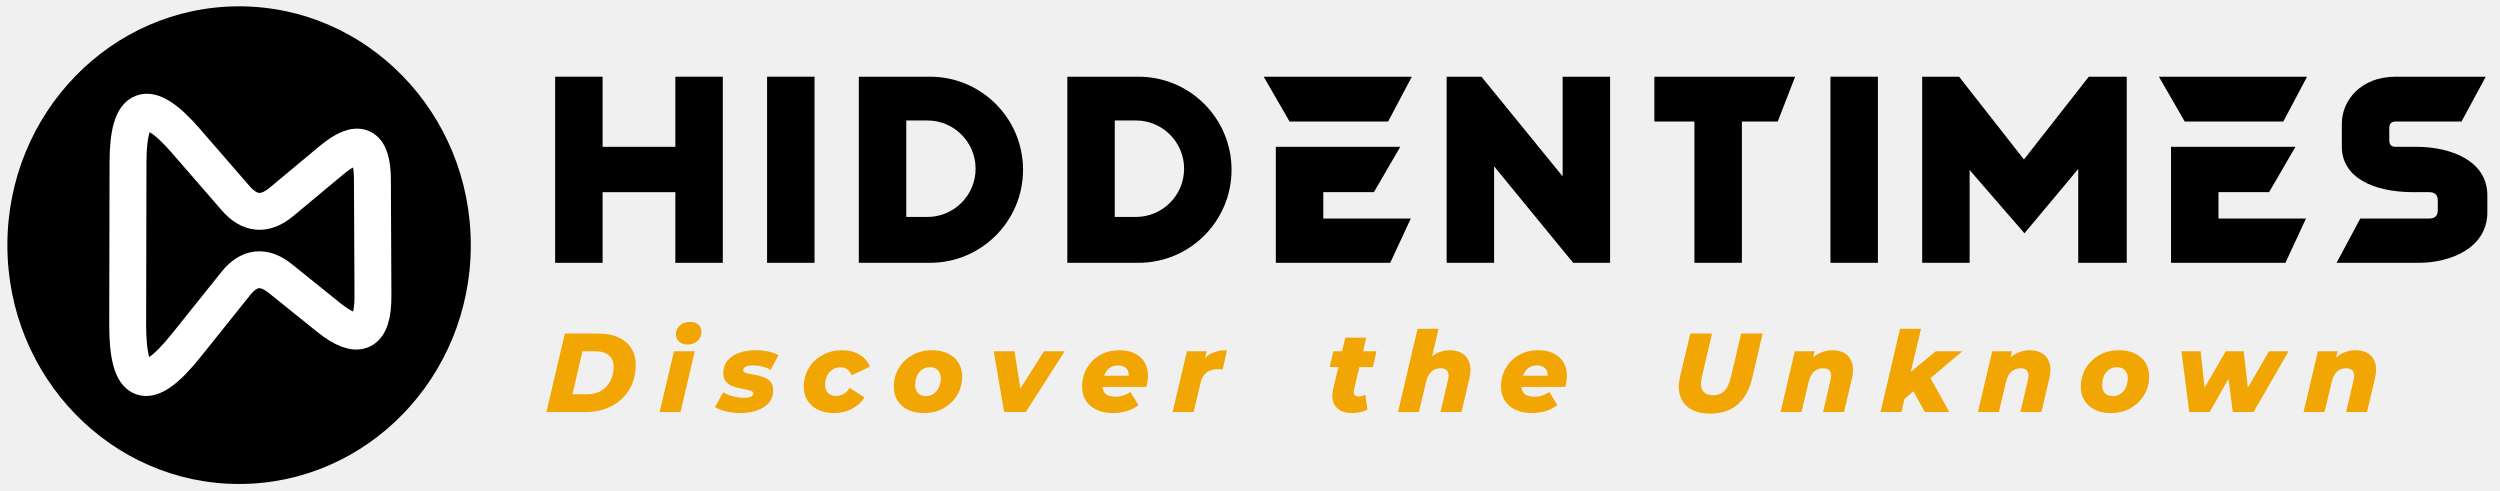
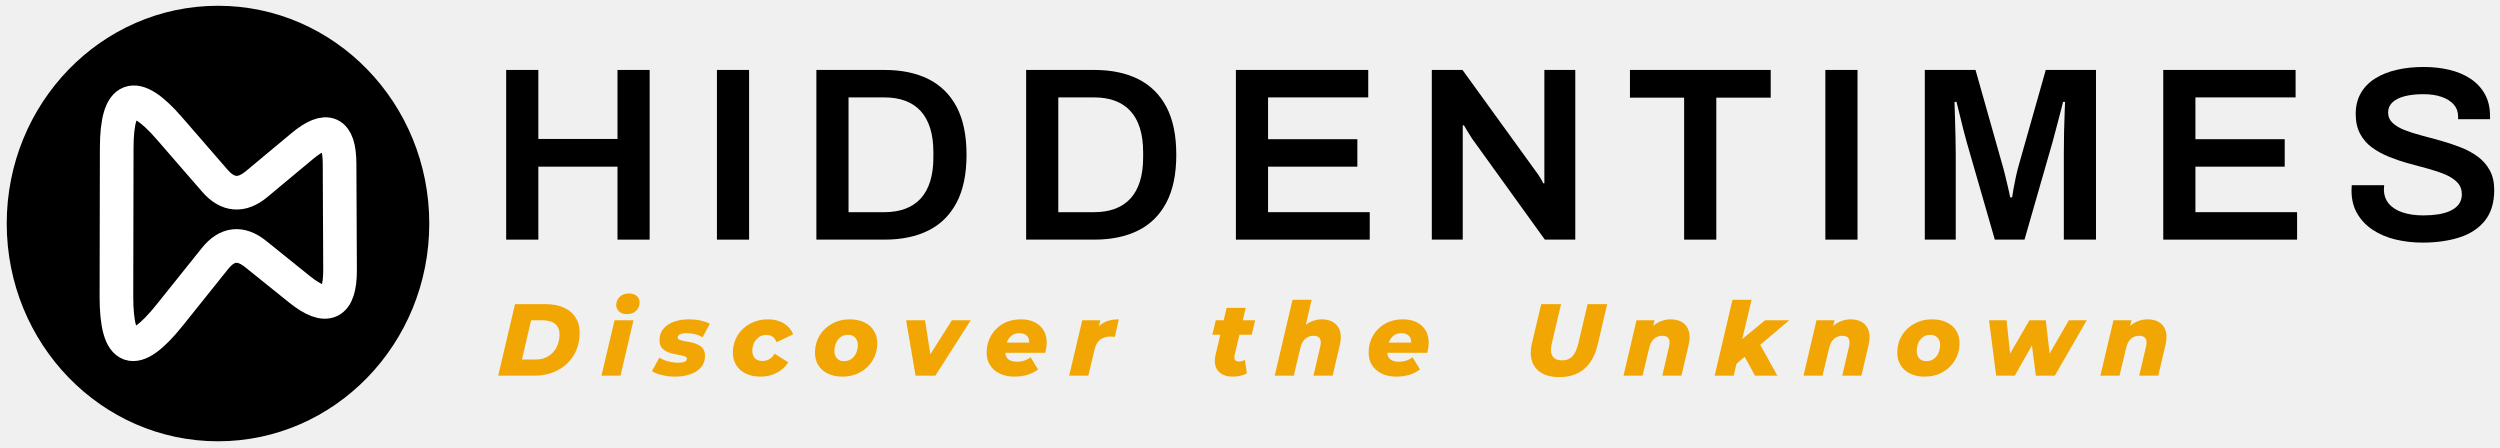
- <svg xmlns="http://www.w3.org/2000/svg" viewBox="0 22.75 2371 465" role="img" aria-label="HiddenTimes" class="ht-logo" part="svg">
+ <svg xmlns="http://www.w3.org/2000/svg" viewBox="0 22.75 2600.36 465" role="img" aria-label="HiddenTimes" class="ht-logo" part="svg">
  <g class="ht-mark" part="mark">
    <ellipse class="ht-circle" part="circle" cx="226.75" cy="255.25" rx="219.75" ry="226.5" fill="#000000" />
    <path class="ht-symbol" part="symbol" d="M121.4 176.75Q121.5 93.25 176.2 156.25L223.5 210.75Q243.5 233.75 266.9 214.25L314.2 174.85Q353 142.55 353.2 193.05L353.7 303.25Q354 357.75 311.5 323.65L265.9 286.95Q242.5 268.15 223.7 291.55L176.6 350.35Q121 419.85 121.1 330.85Z" fill="none" stroke-width="35" stroke-linejoin="round" stroke-linecap="round" pathLength="1" stroke="#FFFFFF" />
  </g>
  <g class="ht-wordmark" part="wordmark" fill="#000000">
-     <path class="ht-letter" part="letter" style="--i:0" fill-rule="evenodd" d="M526.5 95.5H571.5V162H640.5V95.5H685.5V272H640.5V205H571.5V272H526.5Z" />
-     <path class="ht-letter" part="letter" style="--i:1" fill-rule="evenodd" d="M727.5 95.5H772.5V272H727.5Z" />
-     <path class="ht-letter" part="letter" style="--i:2" fill-rule="evenodd" d="M814.5 95.5H882A88.25 88.25 0 0 1 882 272H814.5ZM859.5 137H879.5A45.75 45.75 0 0 1 879.5 228.5H859.5Z" />
-     <path class="ht-letter" part="letter" style="--i:3" fill-rule="evenodd" d="M1012.25 95.5H1079.75A88.25 88.25 0 0 1 1079.75 272H1012.25ZM1057.25 137H1077.25A45.75 45.75 0 0 1 1077.25 228.5H1057.25Z" />
-     <path class="ht-letter" part="letter" style="--i:4" fill-rule="evenodd" d="M1198.5 95.5H1339L1316.5 138H1223ZM1210 162H1328L1303 205H1255V230H1338L1318.5 272H1210Z" />
-     <path class="ht-letter" part="letter" style="--i:5" fill-rule="evenodd" d="M1372 95.5H1405L1482 190V95.5H1527V272H1492L1417 180.5V272H1372Z" />
-     <path class="ht-letter" part="letter" style="--i:6" fill-rule="evenodd" d="M1569 95.5H1702.5L1686 138H1652V272H1607V138H1569Z" />
-     <path class="ht-letter" part="letter" style="--i:7" fill-rule="evenodd" d="M1736 95.5H1781V272H1736Z" />
-     <path class="ht-letter" part="letter" style="--i:8" fill-rule="evenodd" d="M1823 95.5H1858L1919.5 174L1981 95.5H2017V272H1971V183L1920 244L1868 184V272H1823Z" />
-     <path class="ht-letter" part="letter" style="--i:9" fill-rule="evenodd" d="M2047.5 95.5H2188L2165.5 138H2072ZM2059 162H2177L2152 205H2104V230H2187L2167.5 272H2059Z" />
-     <path class="ht-letter" part="letter" style="--i:10" fill-rule="evenodd" d="M2272 95.5H2357.5L2334.5 138H2272Q2266 138 2266 144V156Q2266 162 2272 162H2292C2324 162 2359 175 2359 208V224C2359 258 2324 272 2294 272H2216L2238.5 230H2304Q2312 230 2312 222V213Q2312 205 2304 205H2289C2249 205 2221 190 2221 162V140C2221 118 2239 95.5 2272 95.5Z" />
+     <path class="ht-letter" part="letter" style="--i:0" fill-rule="evenodd" d="M559.95 272L526.5 272L526.5 95.5L559.95 95.5L559.95 167.28L642.28 167.28L642.28 95.5L675.73 95.5L675.73 272L642.28 272L642.28 196.1L559.95 196.1L559.95 272Z" />
+     <path class="ht-letter" part="letter" style="--i:1" fill-rule="evenodd" d="M779.16 272L745.71 272L745.71 95.5L779.16 95.5L779.16 272Z" />
+     <path class="ht-letter" part="letter" style="--i:2" fill-rule="evenodd" d="M919.91 272L849.15 272L849.15 95.5L919.91 95.5Q946.67 95.5 965.71 105.02Q984.75 114.54 995.04 133.96Q1005.33 153.39 1005.33 183.75L1005.33 183.75Q1005.33 213.85 995.04 233.41Q984.75 252.96 965.71 262.48Q946.67 272 919.91 272L919.91 272ZM882.6 124.06L882.6 243.44L919.91 243.44Q932.26 243.44 941.78 239.84Q951.3 236.24 957.73 229.16Q964.16 222.09 967.51 211.41Q970.85 200.73 970.85 186.58L970.85 186.58L970.85 181.18Q970.85 166.77 967.51 156.09Q964.16 145.41 957.73 138.34Q951.3 131.26 941.78 127.66Q932.26 124.06 919.91 124.06L919.91 124.06L882.6 124.06Z" />
+     <path class="ht-letter" part="letter" style="--i:3" fill-rule="evenodd" d="M1138.09 272L1067.33 272L1067.33 95.5L1138.09 95.5Q1164.85 95.5 1183.89 105.02Q1202.93 114.54 1213.22 133.96Q1223.51 153.39 1223.51 183.75L1223.51 183.75Q1223.51 213.85 1213.22 233.41Q1202.93 252.96 1183.89 262.48Q1164.85 272 1138.09 272L1138.09 272ZM1100.78 124.06L1100.78 243.44L1138.09 243.44Q1150.44 243.44 1159.96 239.84Q1169.48 236.24 1175.91 229.16Q1182.34 222.09 1185.69 211.41Q1189.03 200.73 1189.03 186.58L1189.03 186.58L1189.03 181.18Q1189.03 166.77 1185.69 156.09Q1182.34 145.41 1175.91 138.34Q1169.48 131.26 1159.96 127.66Q1150.44 124.06 1138.09 124.06L1138.09 124.06L1100.78 124.06Z" />
+     <path class="ht-letter" part="letter" style="--i:4" fill-rule="evenodd" d="M1424.72 272L1285.52 272L1285.52 95.5L1423.17 95.5L1423.17 124.06L1318.97 124.06L1318.97 167.54L1411.85 167.54L1411.85 196.1L1318.97 196.1L1318.97 243.44L1424.72 243.44L1424.72 272Z" />
+     <path class="ht-letter" part="letter" style="--i:5" fill-rule="evenodd" d="M1521.46 272L1489.29 272L1489.29 95.5L1521.2 95.5L1596.58 199.7Q1597.87 201.25 1599.67 203.95Q1601.47 206.65 1603.02 209.22Q1604.56 211.79 1605.07 213.34L1605.07 213.34L1606.36 213.34Q1606.36 209.74 1606.36 206.39Q1606.36 203.05 1606.36 199.7L1606.36 199.7L1606.36 95.5L1638.52 95.5L1638.52 272L1606.87 272L1531.23 167.03Q1529.17 163.94 1526.47 159.44Q1523.77 154.93 1522.74 153.13L1522.74 153.13L1521.46 153.13Q1521.46 156.48 1521.46 159.95Q1521.46 163.42 1521.46 167.03L1521.46 167.03L1521.46 272Z" />
+     <path class="ht-letter" part="letter" style="--i:6" fill-rule="evenodd" d="M1785.19 272L1751.74 272L1751.74 124.32L1695.39 124.32L1695.39 95.5L1841.79 95.5L1841.79 124.32L1785.19 124.32L1785.19 272Z" />
+     <path class="ht-letter" part="letter" style="--i:7" fill-rule="evenodd" d="M1932.09 272L1898.64 272L1898.64 95.5L1932.09 95.5L1932.09 272Z" />
+     <path class="ht-letter" part="letter" style="--i:8" fill-rule="evenodd" d="M2034.25 272L2002.08 272L2002.08 95.5L2054.83 95.5L2082.62 193.78Q2084.16 198.93 2085.7 205.36Q2087.25 211.79 2088.66 217.71Q2090.08 223.63 2090.85 228L2090.85 228L2092.91 228Q2093.42 224.14 2094.45 218.48Q2095.48 212.82 2096.89 206.26Q2098.31 199.7 2100.11 193.53L2100.11 193.53L2127.9 95.5L2180.13 95.5L2180.13 272L2146.68 272L2146.68 182.72Q2146.68 170.89 2146.94 159.05Q2147.19 147.22 2147.58 138.72Q2147.97 130.23 2147.97 128.69L2147.97 128.69L2145.91 128.69Q2145.39 131.01 2143.34 138.72Q2141.28 146.44 2138.96 155.45Q2136.65 164.45 2134.84 170.89L2134.84 170.89L2105.77 272L2074.9 272L2045.82 171.14Q2044.28 165.74 2042.35 158.15Q2040.42 150.56 2038.49 142.58Q2036.56 134.61 2035.02 128.69L2035.02 128.69L2032.96 128.69Q2033.22 135.64 2033.47 145.29Q2033.73 154.93 2033.99 164.84Q2034.25 174.74 2034.25 182.72L2034.25 182.72L2034.25 272Z" />
+     <path class="ht-letter" part="letter" style="--i:9" fill-rule="evenodd" d="M2389.3 272L2250.1 272L2250.1 95.5L2387.75 95.5L2387.75 124.06L2283.55 124.06L2283.55 167.54L2376.43 167.54L2376.43 196.1L2283.55 196.1L2283.55 243.44L2389.3 243.44L2389.3 272Z" />
+     <path class="ht-letter" part="letter" style="--i:10" fill-rule="evenodd" d="M2519.75 275.09L2519.75 275.09Q2505.08 275.09 2491.71 271.87Q2478.33 268.66 2468.03 261.84Q2457.74 255.02 2451.83 244.86Q2445.91 234.69 2445.91 220.8L2445.91 220.8Q2445.91 219.26 2446.04 217.71Q2446.17 216.17 2446.17 215.4L2446.17 215.4L2479.87 215.4Q2479.87 215.91 2479.74 217.33Q2479.61 218.74 2479.61 219.77L2479.61 219.77Q2479.61 228.26 2484.5 234.31Q2489.39 240.35 2498.65 243.57Q2507.91 246.79 2520.52 246.79L2520.52 246.79Q2529.01 246.79 2535.57 245.76Q2542.13 244.73 2546.89 242.8Q2551.65 240.87 2554.74 238.17Q2557.83 235.47 2559.24 232.12Q2560.66 228.78 2560.66 224.92L2560.66 224.92Q2560.66 217.45 2556.03 212.57Q2551.4 207.68 2543.55 204.33Q2535.7 200.99 2525.8 198.29Q2515.89 195.59 2505.47 192.76Q2495.05 189.92 2485.14 185.94Q2475.24 181.95 2467.39 176.29Q2459.54 170.63 2454.91 162.01Q2450.28 153.39 2450.28 141.3L2450.28 141.3Q2450.28 128.95 2455.56 119.69Q2460.83 110.42 2470.48 104.38Q2480.13 98.33 2492.99 95.37Q2505.86 92.41 2521.04 92.41L2521.04 92.41Q2535.19 92.41 2547.67 95.37Q2560.14 98.33 2569.66 104.63Q2579.18 110.94 2584.59 120.59Q2589.99 130.23 2589.99 143.61L2589.99 143.61L2589.99 146.7L2556.8 146.7L2556.8 144.13Q2556.8 136.67 2552.3 131.52Q2547.79 126.37 2539.69 123.54Q2531.59 120.71 2520.78 120.71L2520.78 120.71Q2509.2 120.71 2500.97 122.9Q2492.73 125.09 2488.36 129.33Q2483.99 133.58 2483.99 139.75L2483.99 139.75Q2483.99 146.19 2488.62 150.56Q2493.25 154.93 2501.1 158.02Q2508.94 161.11 2518.85 163.68Q2528.75 166.25 2539.18 169.21Q2549.6 172.17 2559.5 176.03Q2569.41 179.89 2577.25 185.68Q2585.1 191.47 2589.73 199.96Q2594.36 208.45 2594.36 220.28L2594.36 220.28Q2594.36 240.1 2584.72 252.19Q2575.07 264.28 2558.21 269.68Q2541.36 275.09 2519.75 275.09Z" />
  </g>
  <g class="ht-tagline" part="tagline" fill="#F2A603">
    <path class="ht-tagline-letter" part="tagline-letter" style="--i:0" d="M555.6 413.5L518.2 413.5L535.7 339.1L567.5 339.1Q578.9 339.1 586.9 342.9Q595 346.7 599.1 353.7Q603.3 360.8 602.9 370.3L602.9 370.3Q602.4 383.5 596.2 393.2Q589.9 402.9 579.4 408.2Q568.9 413.5 555.6 413.5L555.6 413.5ZM552.4 355.9L542.9 396.7L556.9 396.7Q564.6 396.7 570.1 393.4Q575.6 390.1 578.7 384.4Q581.7 378.7 582 371.6L582 371.6Q582.3 364.2 577.8 360Q573.4 355.9 564.5 355.9L564.5 355.9L552.4 355.9Z" />
    <path class="ht-tagline-letter" part="tagline-letter" style="--i:1" d="M645.4 413.5L625.6 413.5L639.2 355.9L658.9 355.9L645.4 413.5ZM652 349.5L652 349.5Q646.7 349.5 643.8 346.6Q640.8 343.6 641 339.5L641 339.5Q641.2 334.6 644.8 331.3Q648.4 328 654.3 328L654.3 328Q659.5 328 662.5 330.8Q665.4 333.5 665.3 337.7L665.3 337.7Q665.1 342.9 661.4 346.2Q657.8 349.5 652 349.5Z" />
    <path class="ht-tagline-letter" part="tagline-letter" style="--i:2" d="M702.4 414.5L702.4 414.5Q694.9 414.5 688.3 412.8Q681.7 411.2 678.1 408.8L678.1 408.8L685.9 394.7Q689.6 397.2 694.9 398.6Q700.3 400 705.3 400L705.3 400Q710.1 400 712.3 398.9Q714.5 397.8 714.5 395.9L714.5 395.9Q714.6 394.3 712.5 393.5Q710.4 392.7 707.1 392.1Q703.7 391.5 700 390.7Q696.3 389.9 693.1 388.3Q689.8 386.6 687.8 383.7Q685.8 380.8 686 375.9L686 375.9Q686.2 368.9 690.4 364.3Q694.5 359.6 701.5 357.2Q708.4 354.9 717 354.9L717 354.9Q723 354.9 728.6 356.1Q734.2 357.4 738.3 359.5L738.3 359.5L730.8 373.6Q726.7 371.1 722.3 370.2Q717.9 369.3 714.1 369.3L714.1 369.3Q709.2 369.3 707.1 370.6Q704.9 371.9 704.9 373.6L704.9 373.6Q704.8 375.3 706.8 376.2Q708.9 377 712.2 377.6Q715.5 378.1 719.3 378.9Q723 379.8 726.3 381.4Q729.6 383 731.5 385.9Q733.5 388.7 733.3 393.6L733.3 393.6Q733.1 400.5 728.8 405.2Q724.6 409.8 717.7 412.1Q710.8 414.5 702.4 414.5Z" />
    <path class="ht-tagline-letter" part="tagline-letter" style="--i:3" d="M791.2 414.5L791.2 414.5Q782.1 414.5 775.5 411.2Q769 408 765.5 402.1Q762 396.2 762.3 388.2L762.3 388.2Q762.7 378.6 767.5 371.1Q772.3 363.6 780.4 359.3Q788.5 354.9 798.7 354.9L798.7 354.9Q808.3 354.9 815.2 359.1Q822.1 363.2 825 370.5L825 370.5L807.7 378.7Q806.2 374.7 803.5 372.9Q800.7 371.1 797 371.1L797 371.1Q791 371.1 786.9 375.5Q782.8 379.9 782.5 387L782.5 387Q782.3 392 785 395.1Q787.7 398.2 793.2 398.2L793.2 398.2Q796.9 398.2 800.1 396.4Q803.3 394.7 805.7 390.6L805.7 390.6L819.9 399.6Q815.5 406.6 808 410.5Q800.5 414.5 791.2 414.5Z" />
    <path class="ht-tagline-letter" part="tagline-letter" style="--i:4" d="M876.4 414.5L876.4 414.5Q867.4 414.5 860.8 411.2Q854.3 408 850.8 402.1Q847.4 396.2 847.7 388.2L847.7 388.2Q848.1 378.6 852.9 371.1Q857.7 363.6 865.7 359.3Q873.7 354.9 883.8 354.9L883.8 354.9Q892.8 354.9 899.4 358.2Q905.9 361.4 909.3 367.3Q912.8 373.2 912.5 381.1L912.5 381.1Q912.1 390.6 907.3 398.2Q902.5 405.7 894.5 410.1Q886.5 414.5 876.4 414.5ZM878.1 398.4L878.1 398.4Q884.1 398.4 888 393.9Q892 389.4 892.3 382.1L892.3 382.1Q892.4 377.3 889.8 374.2Q887.2 371 882 371L882 371Q876.1 371 872.1 375.4Q868.2 379.9 867.9 387.2L867.9 387.2Q867.7 392.3 870.4 395.4Q873 398.4 878.1 398.4Z" />
    <path class="ht-tagline-letter" part="tagline-letter" style="--i:5" d="M972.9 413.5L952.3 413.5L942.5 355.9L962.2 355.9L967.7 391.2L990.1 355.9L1009.7 355.9L972.9 413.5Z" />
    <path class="ht-tagline-letter" part="tagline-letter" style="--i:6" d="M1055.3 414.5L1055.3 414.5Q1046.2 414.5 1039.6 411.2Q1033 408 1029.5 402.1Q1025.9 396.2 1026.3 388.2L1026.3 388.2Q1026.6 378.6 1031.3 371.1Q1035.9 363.5 1043.7 359.2Q1051.6 354.9 1061.8 354.9L1061.8 354.9Q1070.5 354.9 1076.6 358.1Q1082.7 361.3 1085.9 367Q1089 372.7 1088.7 380.2L1088.7 380.2Q1088.6 382.8 1088.2 385.2Q1087.8 387.6 1087.2 389.7L1087.2 389.7L1045.6 389.7Q1046.3 399 1058.1 399L1058.1 399Q1061.9 399 1065.5 397.8Q1069.1 396.6 1072 394.4L1072 394.4L1079.7 407Q1074.3 411.1 1068 412.8Q1061.7 414.5 1055.3 414.5ZM1047.2 379.1L1047.2 379.1L1070.5 379.1Q1070.7 374.4 1067.9 371.8Q1065.1 369.3 1060.3 369.3L1060.3 369.3Q1055.3 369.3 1052 372Q1048.7 374.7 1047.2 379.1Z" />
    <path class="ht-tagline-letter" part="tagline-letter" style="--i:7" d="M1132 413.5L1112.1 413.5L1125.7 355.9L1144.5 355.9L1143 362.2Q1146.8 358.3 1152.1 356.6Q1157.4 354.9 1163.7 354.9L1163.7 354.9L1159.6 373.1Q1157.2 372.8 1155.1 372.8L1155.1 372.8Q1148.6 372.8 1144.4 376Q1140.1 379.2 1138.5 386.3L1138.5 386.3L1132 413.5Z" />
    <path class="ht-tagline-letter" part="tagline-letter" style="--i:8" d="M1282 414.5L1282 414.5Q1275.3 414.5 1270.8 411.8Q1266.3 409.2 1264.5 404.2Q1262.7 399.2 1264.3 392.1L1264.3 392.1L1269.3 370.9L1261 370.9L1264.6 355.9L1272.8 355.9L1275.9 343L1295.7 343L1292.7 355.9L1305.5 355.9L1302 370.9L1289.2 370.9L1284.2 392Q1282.6 398.8 1288.9 398.8L1288.9 398.8Q1291.7 398.8 1294.9 397.1L1294.9 397.1L1296.9 411.1Q1293.7 412.9 1289.8 413.7Q1285.9 414.5 1282 414.5Z" />
    <path class="ht-tagline-letter" part="tagline-letter" style="--i:9" d="M1374.9 354.9L1374.9 354.9Q1381.9 354.9 1386.8 357.9Q1391.8 361 1393.7 366.9Q1395.6 372.8 1393.6 381.6L1393.6 381.6L1386.1 413.5L1366.2 413.5L1373.2 383.5Q1374.6 378 1372.9 375Q1371.2 372 1366.3 372L1366.3 372Q1361.2 372 1357.6 375.2Q1354 378.4 1352.5 385L1352.5 385L1345.7 413.5L1325.9 413.5L1344.4 334.6L1364.3 334.6L1358.2 360.7Q1361.9 357.7 1366.3 356.3Q1370.6 354.9 1374.9 354.9Z" />
    <path class="ht-tagline-letter" part="tagline-letter" style="--i:10" d="M1452.6 414.5L1452.6 414.5Q1443.5 414.5 1436.9 411.2Q1430.3 408 1426.8 402.1Q1423.3 396.2 1423.6 388.2L1423.6 388.2Q1423.9 378.6 1428.6 371.1Q1433.2 363.5 1441.1 359.2Q1448.9 354.9 1459.1 354.9L1459.1 354.9Q1467.8 354.9 1473.9 358.1Q1480 361.3 1483.2 367Q1486.3 372.7 1486 380.2L1486 380.2Q1485.9 382.8 1485.5 385.2Q1485.1 387.6 1484.5 389.7L1484.5 389.7L1442.9 389.7Q1443.6 399 1455.4 399L1455.4 399Q1459.2 399 1462.8 397.8Q1466.4 396.6 1469.3 394.4L1469.3 394.4L1477 407Q1471.6 411.1 1465.3 412.8Q1459 414.5 1452.6 414.5ZM1444.5 379.1L1444.5 379.1L1467.8 379.1Q1468 374.4 1465.2 371.8Q1462.4 369.3 1457.6 369.3L1457.6 369.3Q1452.6 369.3 1449.3 372Q1446 374.7 1444.5 379.1Z" />
    <path class="ht-tagline-letter" part="tagline-letter" style="--i:11" d="M1621.7 415L1621.7 415Q1610.7 415 1603.5 410.7Q1596.2 406.4 1593.6 398.6Q1590.9 390.9 1593.3 380.3L1593.3 380.3L1603.1 339.1L1623.7 339.1L1614.1 380Q1612 389 1614.9 393.3Q1617.8 397.6 1624.9 397.6L1624.9 397.6Q1631.4 397.6 1635.4 393.5Q1639.4 389.5 1641.7 380L1641.7 380L1651.3 339.1L1671.7 339.1L1661.8 381.3Q1657.8 398 1647.8 406.5Q1637.8 415 1621.7 415Z" />
    <path class="ht-tagline-letter" part="tagline-letter" style="--i:12" d="M1737.7 354.9L1737.7 354.9Q1744.8 354.9 1749.7 357.9Q1754.7 361 1756.5 366.9Q1758.4 372.8 1756.4 381.6L1756.4 381.6L1748.9 413.5L1729 413.5L1736 383.5Q1737.4 378 1735.7 375Q1734 372 1729.1 372L1729.1 372Q1723.9 372 1720.4 375.2Q1716.8 378.4 1715.3 385L1715.3 385L1708.5 413.5L1688.7 413.5L1702.2 355.9L1721 355.9L1719.5 361.8Q1723.5 358.3 1728.3 356.6Q1733 354.9 1737.7 354.9Z" />
    <path class="ht-tagline-letter" part="tagline-letter" style="--i:13" d="M1803.3 413.5L1783.5 413.5L1802 334.6L1821.9 334.6L1812.2 375.4L1835.9 355.9L1861 355.9L1830.9 381.4L1848.7 413.5L1825.5 413.5L1814.7 393.8L1806.2 401.1L1803.3 413.5Z" />
    <path class="ht-tagline-letter" part="tagline-letter" style="--i:14" d="M1924.9 354.9L1924.9 354.9Q1932 354.9 1936.9 357.9Q1941.9 361 1943.7 366.9Q1945.6 372.8 1943.6 381.6L1943.6 381.6L1936.1 413.5L1916.2 413.5L1923.2 383.5Q1924.6 378 1922.9 375Q1921.2 372 1916.3 372L1916.3 372Q1911.2 372 1907.6 375.2Q1904 378.4 1902.5 385L1902.5 385L1895.7 413.5L1875.9 413.5L1889.4 355.9L1908.2 355.9L1906.7 361.8Q1910.8 358.3 1915.5 356.6Q1920.2 354.9 1924.9 354.9Z" />
    <path class="ht-tagline-letter" part="tagline-letter" style="--i:15" d="M2002.1 414.5L2002.1 414.5Q1993.1 414.5 1986.6 411.2Q1980 408 1976.6 402.1Q1973.1 396.2 1973.5 388.2L1973.5 388.2Q1973.8 378.6 1978.6 371.1Q1983.4 363.6 1991.4 359.3Q1999.4 354.9 2009.6 354.9L2009.6 354.9Q2018.5 354.9 2025.1 358.2Q2031.7 361.4 2035.1 367.3Q2038.5 373.2 2038.2 381.1L2038.2 381.1Q2037.8 390.6 2033 398.2Q2028.2 405.7 2020.2 410.1Q2012.2 414.5 2002.1 414.5ZM2003.9 398.4L2003.9 398.4Q2009.8 398.4 2013.8 393.9Q2017.7 389.4 2018 382.1L2018 382.1Q2018.2 377.3 2015.5 374.2Q2012.9 371 2007.8 371L2007.8 371Q2001.8 371 1997.9 375.4Q1993.9 379.9 1993.7 387.2L1993.7 387.2Q1993.5 392.3 1996.1 395.4Q1998.8 398.4 2003.9 398.4Z" />
    <path class="ht-tagline-letter" part="tagline-letter" style="--i:16" d="M2095.7 413.5L2076.3 413.5L2068.9 355.9L2087.1 355.9L2090.8 390.5L2110.9 355.9L2127.9 355.9L2131.9 390.5L2151.9 355.9L2170.5 355.9L2137.3 413.5L2117.6 413.5L2113.5 382L2095.7 413.5Z" />
    <path class="ht-tagline-letter" part="tagline-letter" style="--i:17" d="M2233.8 354.9L2233.8 354.9Q2240.9 354.9 2245.8 357.9Q2250.8 361 2252.6 366.9Q2254.5 372.8 2252.4 381.6L2252.4 381.6L2244.9 413.5L2225.1 413.5L2232.1 383.5Q2233.5 378 2231.8 375Q2230 372 2225.1 372L2225.1 372Q2220 372 2216.4 375.2Q2212.9 378.4 2211.4 385L2211.4 385L2204.6 413.5L2184.7 413.5L2198.3 355.9L2217.1 355.9L2215.6 361.8Q2219.6 358.3 2224.3 356.6Q2229.1 354.9 2233.8 354.9Z" />
  </g>
</svg>
